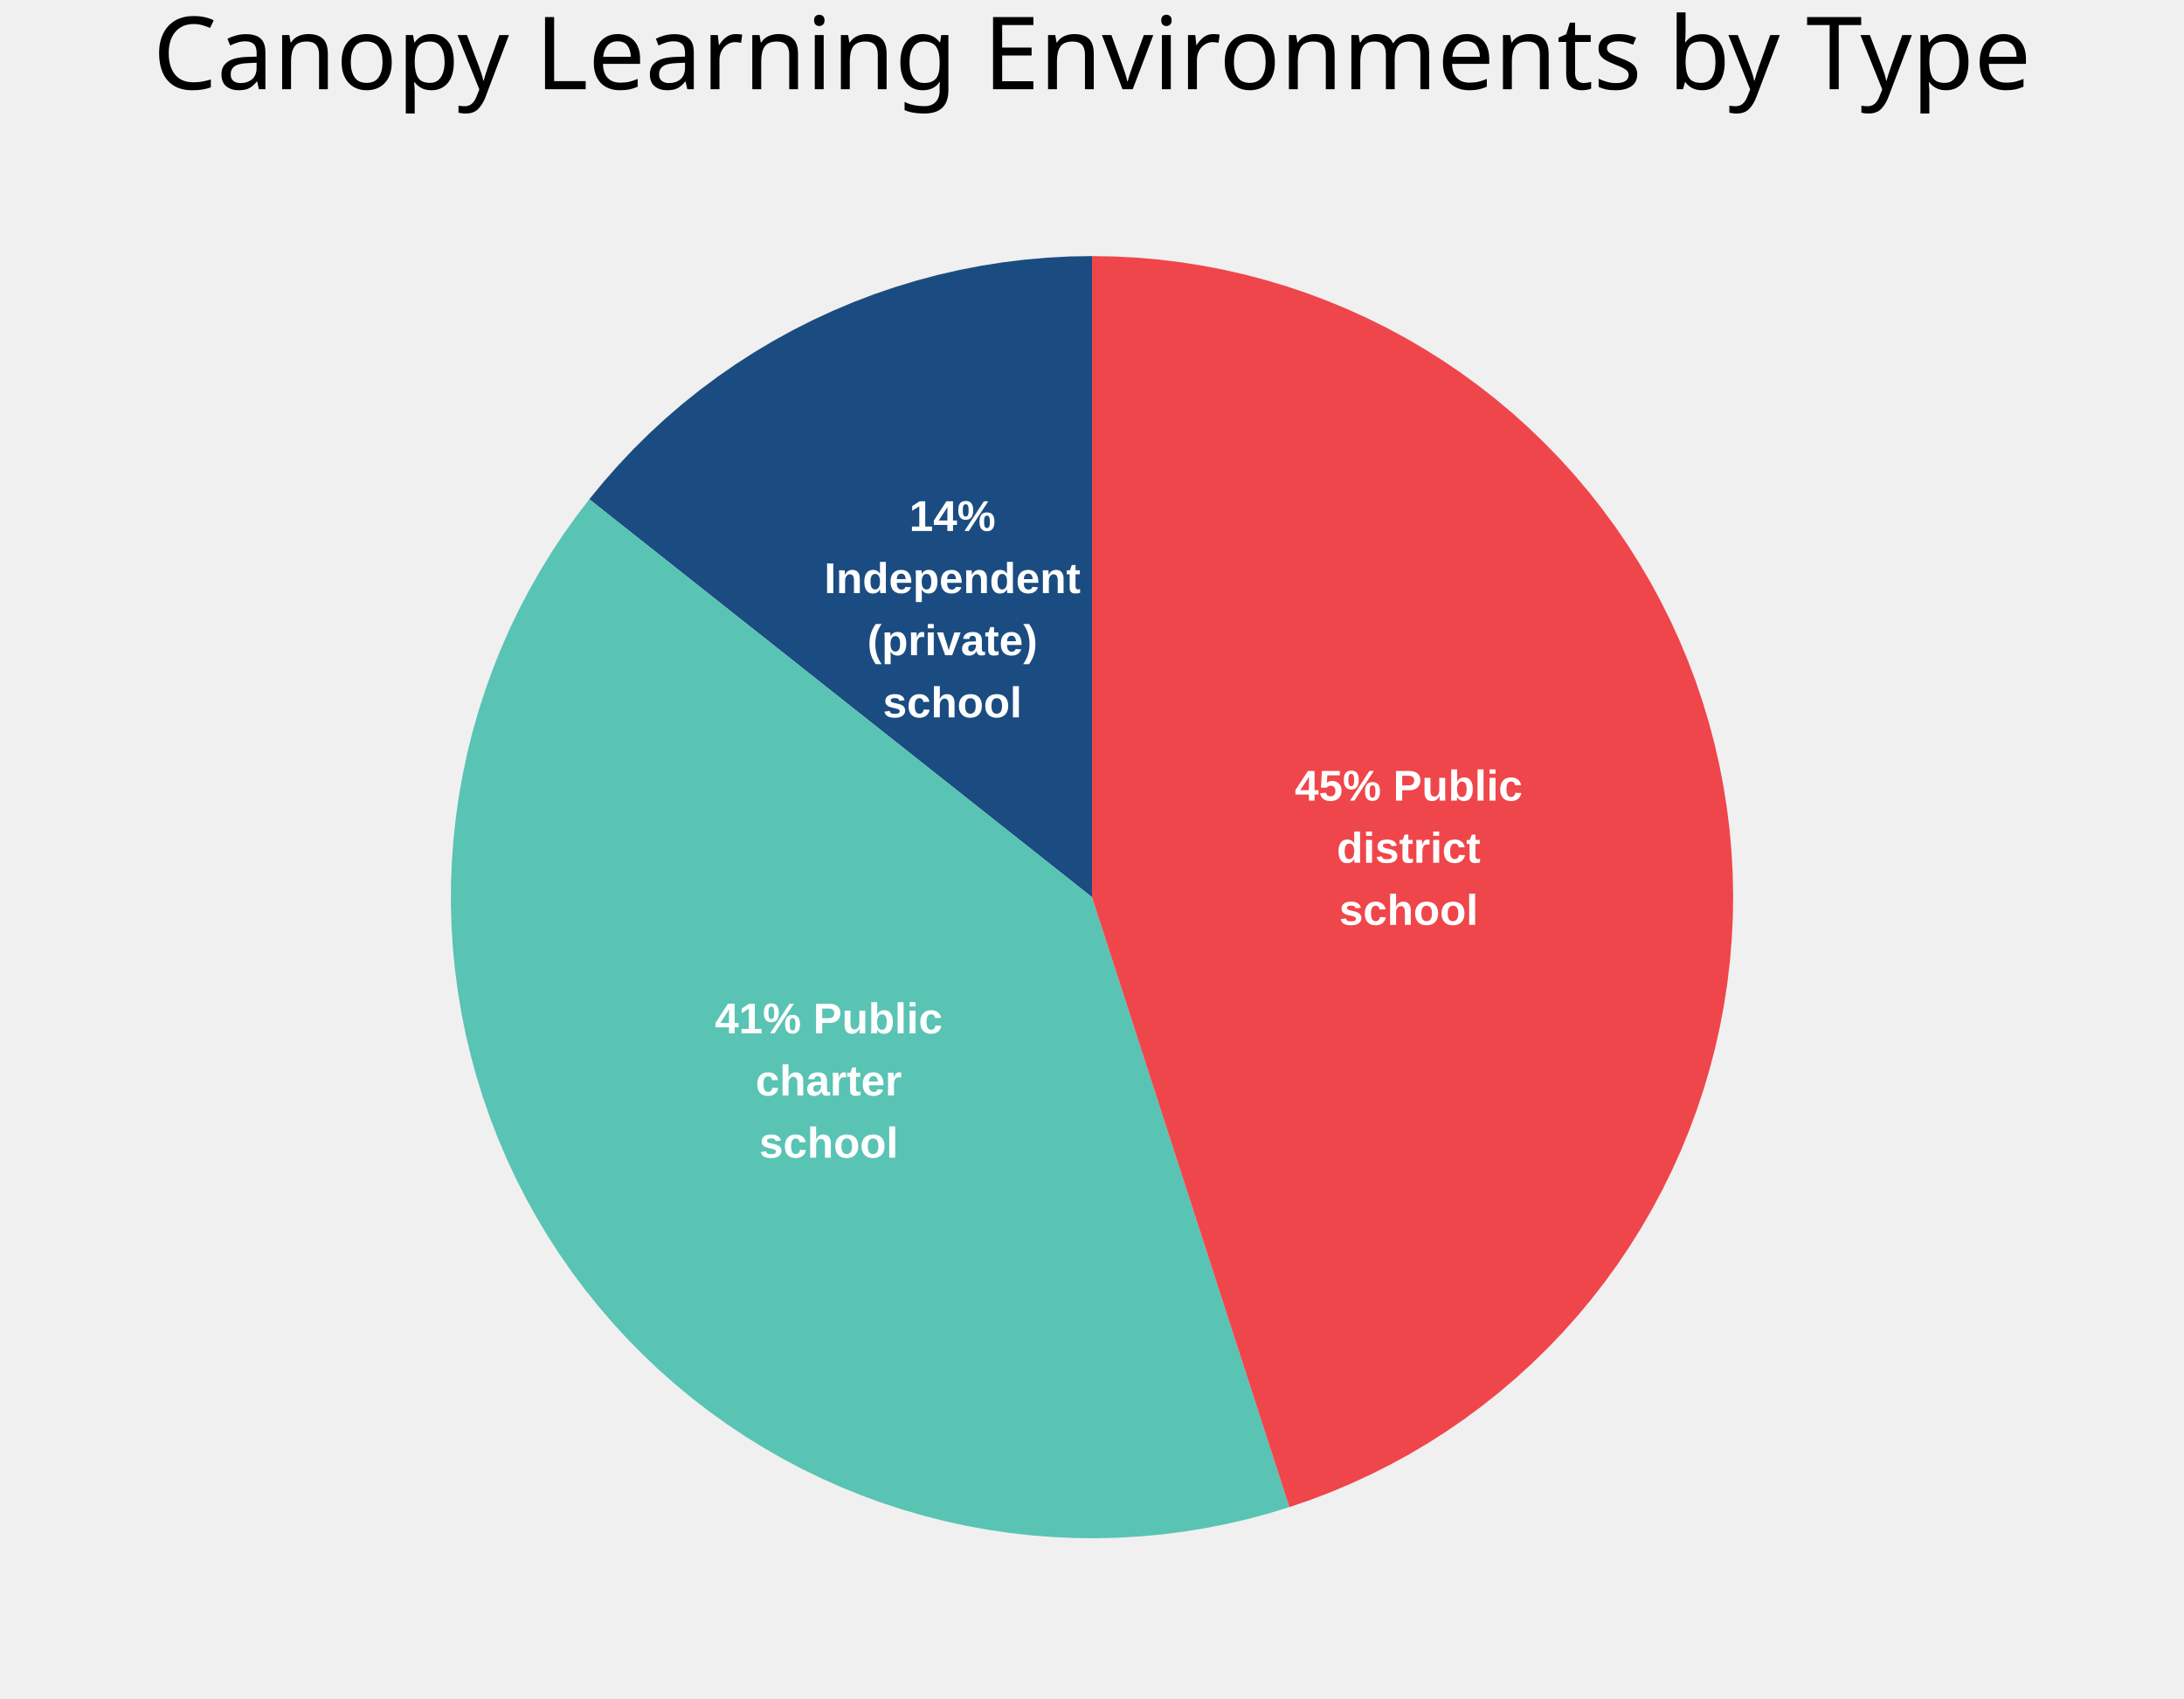
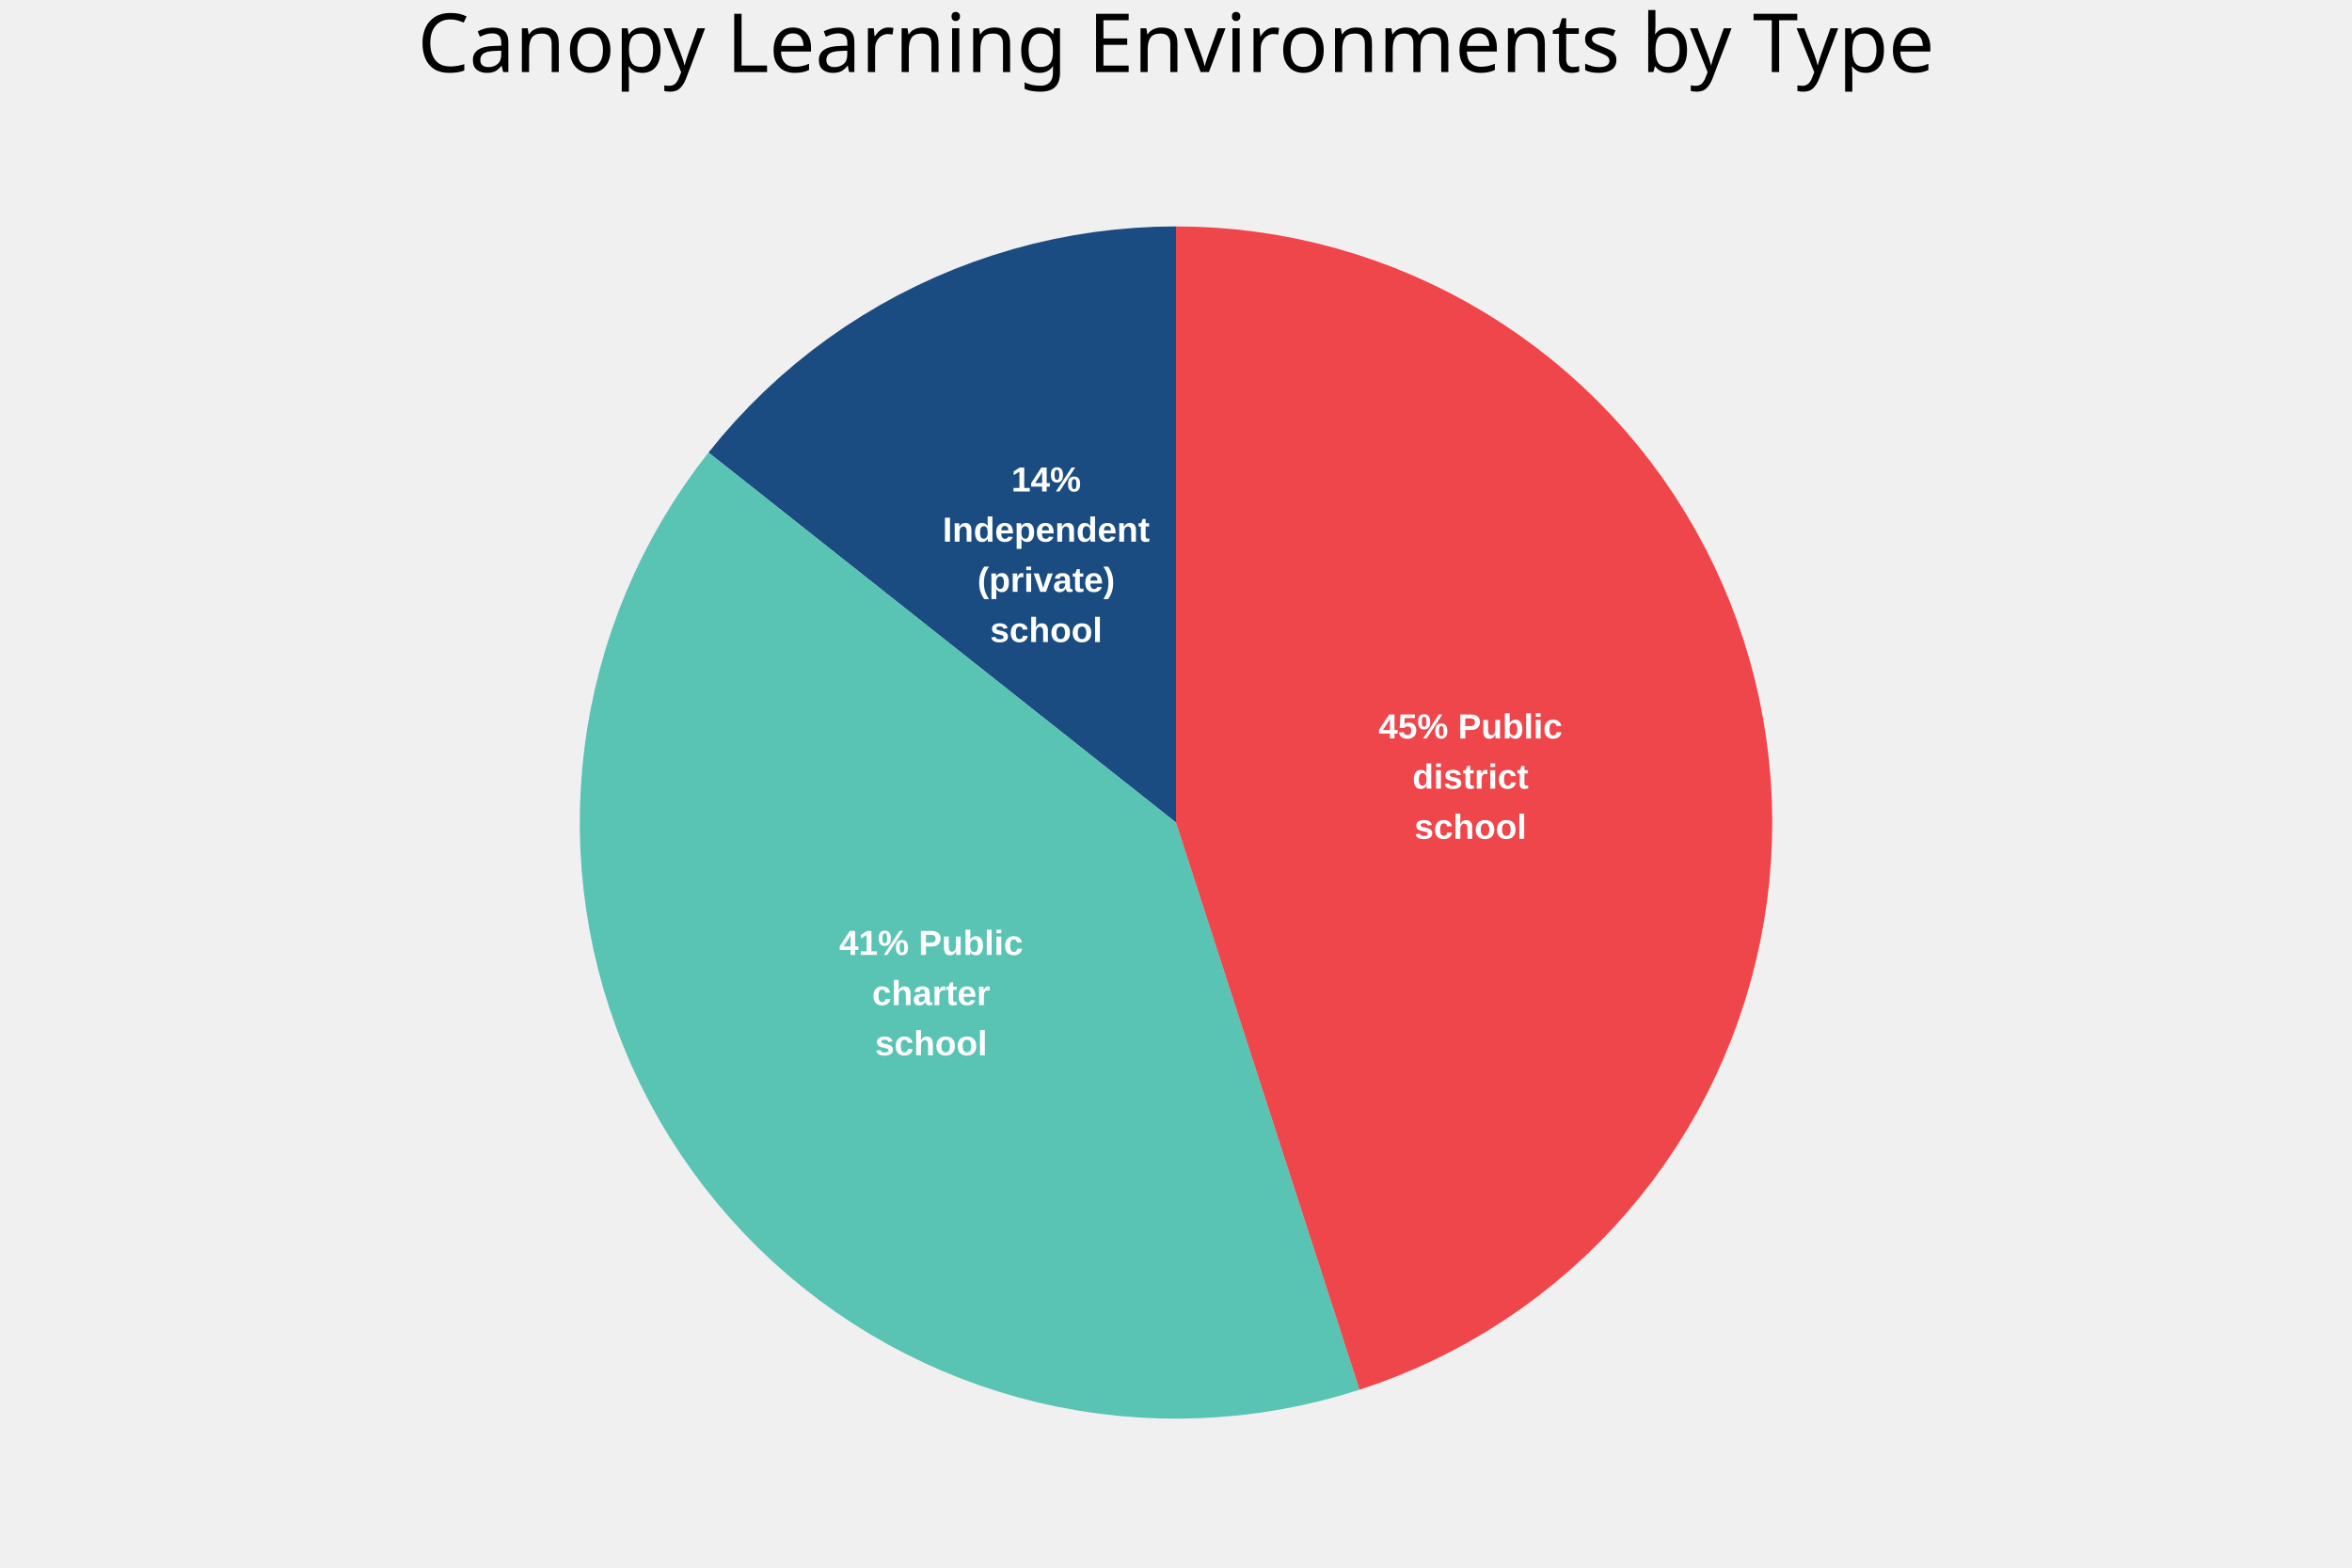
- <svg xmlns="http://www.w3.org/2000/svg" class="svglite" width="648.00pt" height="504.00pt" viewBox="0 0 648.00 504.00">
+ <svg xmlns="http://www.w3.org/2000/svg" class="svglite" width="864.00pt" height="576.00pt" viewBox="0 0 864.00 576.00">
  <defs>
    <style type="text/css">
    .svglite line, .svglite polyline, .svglite polygon, .svglite path, .svglite rect, .svglite circle {
      fill: none;
      stroke: #000000;
      stroke-linecap: round;
      stroke-linejoin: round;
      stroke-miterlimit: 10.00;
    }
    .svglite text {
      white-space: pre;
    }
  </style>
  </defs>
  <rect width="100%" height="100%" style="stroke: none; fill: none;" />
  <defs>
-     <clipPath id="cpMC4wMHw2NDguMDB8MC4wMHw1MDQuMDA=">
-       <rect x="0.00" y="0.00" width="648.00" height="504.00" />
+     <clipPath id="cpMC4wMHw4NjQuMDB8MC4wMHw1NzYuMDA=">
+       <rect x="0.00" y="0.00" width="864.00" height="576.00" />
    </clipPath>
  </defs>
-   <g clip-path="url(#cpMC4wMHw2NDguMDB8MC4wMHw1MDQuMDA=)">
+   <g clip-path="url(#cpMC4wMHw4NjQuMDB8MC4wMHw1NzYuMDA=)">
</g>
  <defs>
-     <clipPath id="cpODYuMjJ8NTYxLjc4fDI4LjQzfDUwNC4wMA==">
-       <rect x="86.22" y="28.43" width="475.57" height="475.57" />
+     <clipPath id="cpMTU4LjIyfDcwNS43OHwyOC40M3w1NzYuMDA=">
+       <rect x="158.22" y="28.43" width="547.57" height="547.57" />
    </clipPath>
  </defs>
-   <g clip-path="url(#cpODYuMjJ8NTYxLjc4fDI4LjQzfDUwNC4wMA==)">
-     <polygon points="324.00,266.22 324.00,259.66 324.00,253.10 324.00,246.54 324.00,239.98 324.00,233.42 324.00,226.86 324.00,220.30 324.00,213.74 324.00,207.18 324.00,200.62 324.00,194.06 324.00,187.50 324.00,180.94 324.00,174.38 324.00,167.82 324.00,161.26 324.00,154.70 324.00,148.14 324.00,141.59 324.00,135.03 324.00,128.47 324.00,121.91 324.00,115.35 324.00,108.79 324.00,102.23 324.00,95.67 324.00,89.11 324.00,82.55 324.00,75.99 317.41,76.10 310.82,76.45 304.26,77.02 297.71,77.82 291.20,78.84 284.72,80.09 278.30,81.56 271.93,83.26 265.62,85.17 259.38,87.30 253.22,89.65 247.14,92.21 241.16,94.98 235.27,97.95 229.50,101.13 223.83,104.50 218.29,108.07 212.87,111.83 207.59,115.77 202.44,119.89 197.45,124.19 192.60,128.67 187.91,133.30 183.39,138.10 179.03,143.05 174.85,148.14 179.99,152.22 185.14,156.29 190.28,160.36 195.42,164.43 200.57,168.50 205.71,172.57 210.85,176.64 216.00,180.72 221.14,184.79 226.28,188.86 231.43,192.93 236.57,197.00 241.71,201.07 246.85,205.14 252.00,209.22 257.14,213.29 262.28,217.36 267.43,221.43 272.57,225.50 277.71,229.57 282.86,233.64 288.00,237.72 293.14,241.79 298.28,245.86 303.43,249.93 308.57,254.00 313.71,258.07 318.86,262.15 324.00,266.22 324.00,266.22 " style="stroke-width: 1.07; stroke: none; stroke-linecap: butt; stroke-linejoin: miter; fill: #1A4C81;" />
-     <polygon points="324.00,266.22 318.86,262.15 313.71,258.07 308.57,254.00 303.43,249.93 298.28,245.86 293.14,241.79 288.00,237.72 282.86,233.64 277.71,229.57 272.57,225.50 267.43,221.43 262.28,217.36 257.14,213.29 252.00,209.22 246.85,205.14 241.71,201.07 236.57,197.00 231.43,192.93 226.28,188.86 221.14,184.79 216.00,180.72 210.85,176.64 205.71,172.57 200.57,168.50 195.42,164.43 190.28,160.36 185.14,156.29 179.99,152.22 174.85,148.14 170.92,153.29 167.16,158.57 163.59,163.97 160.20,169.49 157.01,175.12 154.00,180.85 151.19,186.69 148.59,192.62 146.18,198.63 143.99,204.72 142.00,210.89 140.22,217.11 138.66,223.40 137.31,229.73 136.17,236.11 135.26,242.52 134.56,248.95 134.08,255.41 133.82,261.88 133.79,268.36 133.97,274.83 134.37,281.30 134.99,287.74 135.84,294.16 136.90,300.55 138.17,306.90 139.67,313.20 141.37,319.45 143.29,325.63 145.42,331.75 147.75,337.79 150.29,343.75 153.03,349.62 155.97,355.39 159.10,361.05 162.42,366.61 165.93,372.05 169.63,377.37 173.50,382.56 177.55,387.62 181.77,392.53 186.15,397.30 190.69,401.92 195.39,406.38 200.23,410.67 205.22,414.80 210.35,418.76 215.60,422.54 220.99,426.14 226.49,429.55 232.11,432.78 237.83,435.81 243.65,438.64 249.57,441.28 255.57,443.71 261.65,445.94 267.80,447.95 274.02,449.76 280.30,451.36 286.63,452.74 293.00,453.90 299.40,454.85 305.84,455.57 312.29,456.08 318.76,456.37 325.24,456.44 331.71,456.29 338.18,455.91 344.63,455.32 351.05,454.51 357.44,453.48 363.80,452.23 370.11,450.77 376.36,449.09 382.56,447.21 380.54,440.97 378.52,434.72 376.50,428.48 374.48,422.24 372.46,416.00 370.44,409.76 368.42,403.52 366.40,397.28 364.38,391.04 362.36,384.80 360.35,378.56 358.33,372.31 356.31,366.07 354.29,359.83 352.27,353.59 350.25,347.35 348.23,341.11 346.21,334.87 344.19,328.63 342.17,322.39 340.15,316.14 338.13,309.90 336.12,303.66 334.10,297.42 332.08,291.18 330.06,284.94 328.04,278.70 326.02,272.46 324.00,266.22 324.00,266.22 " style="stroke-width: 1.07; stroke: none; stroke-linecap: butt; stroke-linejoin: miter; fill: #59C3B4;" />
-     <polygon points="324.00,266.22 326.02,272.46 328.04,278.70 330.06,284.94 332.08,291.18 334.10,297.42 336.12,303.66 338.13,309.90 340.15,316.14 342.17,322.39 344.19,328.63 346.21,334.87 348.23,341.11 350.25,347.35 352.27,353.59 354.29,359.83 356.31,366.07 358.33,372.31 360.35,378.56 362.36,384.80 364.38,391.04 366.40,397.28 368.42,403.52 370.44,409.76 372.46,416.00 374.48,422.24 376.50,428.48 378.52,434.72 380.54,440.97 382.56,447.21 388.69,445.11 394.75,442.80 400.72,440.28 406.61,437.57 412.40,434.65 418.09,431.55 423.67,428.24 429.13,424.75 434.47,421.08 439.68,417.22 444.76,413.19 449.70,408.99 454.49,404.63 459.13,400.10 463.62,395.42 467.94,390.59 472.09,385.61 476.07,380.50 479.88,375.25 483.50,369.87 486.94,364.38 490.19,358.77 493.25,353.05 496.11,347.23 498.77,341.32 501.23,335.32 503.48,329.24 505.53,323.09 507.36,316.87 508.98,310.60 510.38,304.27 511.57,297.90 512.54,291.49 513.29,285.05 513.82,278.59 514.14,272.11 514.23,265.63 514.10,259.15 513.74,252.67 513.17,246.22 512.38,239.78 511.37,233.38 510.14,227.01 508.70,220.69 507.04,214.43 505.17,208.22 503.09,202.08 500.80,196.01 498.30,190.03 495.61,184.14 492.71,178.34 489.62,172.64 486.33,167.05 482.86,161.58 479.20,156.22 475.36,151.00 471.35,145.91 467.17,140.96 462.81,136.15 458.30,131.50 453.63,127.00 448.82,122.66 443.85,118.49 438.75,114.50 433.51,110.67 428.15,107.03 422.66,103.58 417.06,100.31 411.36,97.23 405.55,94.36 399.65,91.68 393.65,89.20 387.58,86.93 381.44,84.87 375.22,83.02 368.95,81.38 362.63,79.95 356.26,78.74 349.85,77.75 343.42,76.98 336.96,76.43 330.48,76.10 324.00,75.99 324.00,82.55 324.00,89.11 324.00,95.67 324.00,102.23 324.00,108.79 324.00,115.35 324.00,121.91 324.00,128.47 324.00,135.03 324.00,141.59 324.00,148.14 324.00,154.70 324.00,161.26 324.00,167.82 324.00,174.38 324.00,180.94 324.00,187.50 324.00,194.06 324.00,200.62 324.00,207.18 324.00,213.74 324.00,220.30 324.00,226.86 324.00,233.42 324.00,239.98 324.00,246.54 324.00,253.10 324.00,259.66 324.00,266.22 324.00,266.22 " style="stroke-width: 1.07; stroke: none; stroke-linecap: butt; stroke-linejoin: miter; fill: #EF464B;" />
-     <text x="282.58" y="157.55" text-anchor="middle" style="font-size: 12.80px; font-weight: bold;fill: #FFFFFF; font-family: &quot;Arial&quot;;" textLength="25.60px" lengthAdjust="spacingAndGlyphs">14%</text>
-     <text x="282.58" y="175.99" text-anchor="middle" style="font-size: 12.80px; font-weight: bold;fill: #FFFFFF; font-family: &quot;Arial&quot;;" textLength="76.08px" lengthAdjust="spacingAndGlyphs">Independent</text>
-     <text x="282.58" y="194.42" text-anchor="middle" style="font-size: 12.80px; font-weight: bold;fill: #FFFFFF; font-family: &quot;Arial&quot;;" textLength="50.49px" lengthAdjust="spacingAndGlyphs">(private)</text>
-     <text x="282.58" y="212.86" text-anchor="middle" style="font-size: 12.80px; font-weight: bold;fill: #FFFFFF; font-family: &quot;Arial&quot;;" textLength="41.24px" lengthAdjust="spacingAndGlyphs">school</text>
-     <text x="245.88" y="306.64" text-anchor="middle" style="font-size: 12.80px; font-weight: bold;fill: #FFFFFF; font-family: &quot;Arial&quot;;" textLength="67.56px" lengthAdjust="spacingAndGlyphs">41% Public</text>
-     <text x="245.88" y="325.08" text-anchor="middle" style="font-size: 12.80px; font-weight: bold;fill: #FFFFFF; font-family: &quot;Arial&quot;;" textLength="43.39px" lengthAdjust="spacingAndGlyphs">charter</text>
-     <text x="245.88" y="343.52" text-anchor="middle" style="font-size: 12.80px; font-weight: bold;fill: #FFFFFF; font-family: &quot;Arial&quot;;" textLength="41.24px" lengthAdjust="spacingAndGlyphs">school</text>
-     <text x="417.95" y="237.57" text-anchor="middle" style="font-size: 12.80px; font-weight: bold;fill: #FFFFFF; font-family: &quot;Arial&quot;;" textLength="67.56px" lengthAdjust="spacingAndGlyphs">45% Public</text>
-     <text x="417.95" y="256.00" text-anchor="middle" style="font-size: 12.80px; font-weight: bold;fill: #FFFFFF; font-family: &quot;Arial&quot;;" textLength="42.67px" lengthAdjust="spacingAndGlyphs">district</text>
-     <text x="417.95" y="274.44" text-anchor="middle" style="font-size: 12.80px; font-weight: bold;fill: #FFFFFF; font-family: &quot;Arial&quot;;" textLength="41.24px" lengthAdjust="spacingAndGlyphs">school</text>
+   <g clip-path="url(#cpMTU4LjIyfDcwNS43OHwyOC40M3w1NzYuMDA=)">
+     <polygon points="432.00,302.22 432.00,294.66 432.00,287.11 432.00,279.56 432.00,272.01 432.00,264.45 432.00,256.90 432.00,249.35 432.00,241.80 432.00,234.24 432.00,226.69 432.00,219.14 432.00,211.58 432.00,204.03 432.00,196.48 432.00,188.93 432.00,181.37 432.00,173.82 432.00,166.27 432.00,158.72 432.00,151.16 432.00,143.61 432.00,136.06 432.00,128.51 432.00,120.95 432.00,113.40 432.00,105.85 432.00,98.30 432.00,90.74 432.00,83.19 424.41,83.32 416.83,83.72 409.27,84.37 401.73,85.29 394.23,86.47 386.78,87.91 379.38,89.60 372.04,91.56 364.78,93.76 357.60,96.21 350.50,98.92 343.50,101.86 336.62,105.05 329.84,108.47 323.19,112.13 316.67,116.02 310.28,120.12 304.05,124.45 297.96,128.99 292.04,133.74 286.29,138.69 280.71,143.84 275.31,149.18 270.10,154.70 265.08,160.40 260.27,166.27 266.19,170.96 272.11,175.64 278.04,180.33 283.96,185.02 289.88,189.71 295.80,194.40 301.72,199.08 307.64,203.77 313.57,208.46 319.49,213.15 325.41,217.84 331.33,222.52 337.25,227.21 343.17,231.90 349.10,236.59 355.02,241.27 360.94,245.96 366.86,250.65 372.78,255.34 378.70,260.03 384.63,264.71 390.55,269.40 396.47,274.09 402.39,278.78 408.31,283.47 414.23,288.15 420.16,292.84 426.08,297.53 432.00,302.22 432.00,302.22 " style="stroke-width: 1.07; stroke: none; stroke-linecap: butt; stroke-linejoin: miter; fill: #1A4C81;" />
+     <polygon points="432.00,302.22 426.08,297.53 420.16,292.84 414.23,288.15 408.31,283.47 402.39,278.78 396.47,274.09 390.55,269.40 384.63,264.71 378.70,260.03 372.78,255.34 366.86,250.65 360.94,245.96 355.02,241.27 349.10,236.59 343.17,231.90 337.25,227.21 331.33,222.52 325.41,217.84 319.49,213.15 313.57,208.46 307.64,203.77 301.72,199.08 295.80,194.40 289.88,189.71 283.96,185.02 278.04,180.33 272.11,175.64 266.19,170.96 260.27,166.27 255.74,172.19 251.42,178.27 247.30,184.49 243.40,190.84 239.72,197.32 236.26,203.93 233.03,210.65 230.03,217.48 227.26,224.40 224.73,231.41 222.44,238.51 220.40,245.68 218.59,252.91 217.04,260.21 215.73,267.55 214.68,274.93 213.88,282.34 213.33,289.78 213.03,297.23 212.99,304.68 213.20,312.14 213.66,319.58 214.38,327.00 215.35,334.39 216.57,341.75 218.04,349.06 219.76,356.31 221.72,363.51 223.93,370.63 226.38,377.67 229.07,384.63 231.99,391.49 235.15,398.24 238.53,404.89 242.13,411.41 245.96,417.81 250.00,424.08 254.26,430.20 258.72,436.18 263.38,442.00 268.23,447.66 273.28,453.15 278.51,458.46 283.91,463.60 289.49,468.54 295.24,473.30 301.14,477.85 307.19,482.21 313.39,486.35 319.73,490.28 326.19,493.99 332.78,497.48 339.49,500.75 346.30,503.78 353.21,506.58 360.21,509.14 367.30,511.47 374.46,513.55 381.68,515.39 388.97,516.97 396.30,518.31 403.68,519.40 411.09,520.24 418.52,520.83 425.97,521.16 433.43,521.24 440.88,521.06 448.32,520.63 455.75,519.95 463.15,519.02 470.51,517.83 477.82,516.40 485.09,514.71 492.29,512.78 499.42,510.61 497.10,503.42 494.77,496.24 492.45,489.05 490.12,481.86 487.80,474.68 485.47,467.49 483.15,460.31 480.82,453.12 478.50,445.93 476.17,438.75 473.85,431.56 471.52,424.38 469.20,417.19 466.87,410.01 464.55,402.82 462.22,395.63 459.90,388.45 457.57,381.26 455.25,374.08 452.92,366.89 450.60,359.70 448.27,352.52 445.95,345.33 443.62,338.15 441.30,330.96 438.97,323.77 436.65,316.59 434.32,309.40 432.00,302.22 432.00,302.22 " style="stroke-width: 1.07; stroke: none; stroke-linecap: butt; stroke-linejoin: miter; fill: #59C3B4;" />
+     <polygon points="432.00,302.22 434.32,309.40 436.65,316.59 438.97,323.77 441.30,330.96 443.62,338.15 445.95,345.33 448.27,352.52 450.60,359.70 452.92,366.89 455.25,374.08 457.57,381.26 459.90,388.45 462.22,395.63 464.55,402.82 466.87,410.01 469.20,417.19 471.52,424.38 473.85,431.56 476.17,438.75 478.50,445.93 480.82,453.12 483.15,460.31 485.47,467.49 487.80,474.68 490.12,481.86 492.45,489.05 494.77,496.24 497.10,503.42 499.42,510.61 506.48,508.19 513.46,505.53 520.34,502.64 527.12,499.51 533.78,496.16 540.33,492.58 546.76,488.77 553.05,484.76 559.20,480.52 565.20,476.09 571.05,471.45 576.73,466.61 582.25,461.58 587.59,456.37 592.75,450.98 597.73,445.42 602.51,439.69 607.10,433.80 611.48,427.75 615.65,421.57 619.61,415.24 623.36,408.78 626.88,402.20 630.17,395.50 633.23,388.69 636.06,381.79 638.65,374.79 641.01,367.70 643.12,360.54 644.98,353.32 646.60,346.03 647.97,338.69 649.09,331.31 649.95,323.90 650.56,316.46 650.92,309.00 651.03,301.54 650.88,294.08 650.47,286.62 649.81,279.19 648.90,271.78 647.74,264.41 646.33,257.08 644.66,249.80 642.75,242.59 640.60,235.44 638.20,228.37 635.57,221.39 632.69,214.50 629.59,207.71 626.25,201.03 622.69,194.47 618.91,188.04 614.91,181.73 610.70,175.57 606.28,169.56 601.66,163.69 596.84,157.99 591.83,152.46 586.64,147.10 581.26,141.92 575.71,136.93 570.00,132.13 564.12,127.53 558.09,123.13 551.92,118.93 545.60,114.95 539.15,111.19 532.58,107.65 525.90,104.34 519.10,101.25 512.20,98.40 505.21,95.79 498.13,93.41 490.98,91.28 483.76,89.39 476.48,87.75 469.14,86.36 461.77,85.22 454.35,84.33 446.92,83.70 439.46,83.32 432.00,83.19 432.00,90.74 432.00,98.30 432.00,105.85 432.00,113.40 432.00,120.95 432.00,128.51 432.00,136.06 432.00,143.61 432.00,151.16 432.00,158.72 432.00,166.27 432.00,173.82 432.00,181.37 432.00,188.93 432.00,196.48 432.00,204.03 432.00,211.58 432.00,219.14 432.00,226.69 432.00,234.24 432.00,241.80 432.00,249.35 432.00,256.90 432.00,264.45 432.00,272.01 432.00,279.56 432.00,287.11 432.00,294.66 432.00,302.22 432.00,302.22 " style="stroke-width: 1.07; stroke: none; stroke-linecap: butt; stroke-linejoin: miter; fill: #EF464B;" />
+     <text x="384.31" y="180.59" text-anchor="middle" style="font-size: 12.80px; font-weight: bold;fill: #FFFFFF; font-family: &quot;Arial&quot;;" textLength="25.60px" lengthAdjust="spacingAndGlyphs">14%</text>
+     <text x="384.31" y="199.02" text-anchor="middle" style="font-size: 12.80px; font-weight: bold;fill: #FFFFFF; font-family: &quot;Arial&quot;;" textLength="76.08px" lengthAdjust="spacingAndGlyphs">Independent</text>
+     <text x="384.31" y="217.46" text-anchor="middle" style="font-size: 12.80px; font-weight: bold;fill: #FFFFFF; font-family: &quot;Arial&quot;;" textLength="50.49px" lengthAdjust="spacingAndGlyphs">(private)</text>
+     <text x="384.31" y="235.90" text-anchor="middle" style="font-size: 12.80px; font-weight: bold;fill: #FFFFFF; font-family: &quot;Arial&quot;;" textLength="41.24px" lengthAdjust="spacingAndGlyphs">school</text>
+     <text x="342.05" y="350.86" text-anchor="middle" style="font-size: 12.80px; font-weight: bold;fill: #FFFFFF; font-family: &quot;Arial&quot;;" textLength="67.56px" lengthAdjust="spacingAndGlyphs">41% Public</text>
+     <text x="342.05" y="369.30" text-anchor="middle" style="font-size: 12.80px; font-weight: bold;fill: #FFFFFF; font-family: &quot;Arial&quot;;" textLength="43.39px" lengthAdjust="spacingAndGlyphs">charter</text>
+     <text x="342.05" y="387.73" text-anchor="middle" style="font-size: 12.80px; font-weight: bold;fill: #FFFFFF; font-family: &quot;Arial&quot;;" textLength="41.24px" lengthAdjust="spacingAndGlyphs">school</text>
+     <text x="540.18" y="271.32" text-anchor="middle" style="font-size: 12.80px; font-weight: bold;fill: #FFFFFF; font-family: &quot;Arial&quot;;" textLength="67.56px" lengthAdjust="spacingAndGlyphs">45% Public</text>
+     <text x="540.18" y="289.76" text-anchor="middle" style="font-size: 12.80px; font-weight: bold;fill: #FFFFFF; font-family: &quot;Arial&quot;;" textLength="42.67px" lengthAdjust="spacingAndGlyphs">district</text>
+     <text x="540.18" y="308.20" text-anchor="middle" style="font-size: 12.80px; font-weight: bold;fill: #FFFFFF; font-family: &quot;Arial&quot;;" textLength="41.24px" lengthAdjust="spacingAndGlyphs">school</text>
  </g>
-   <g clip-path="url(#cpMC4wMHw2NDguMDB8MC4wMHw1MDQuMDA=)">
-     <text x="324.00" y="26.48" text-anchor="middle" style="font-size: 30.00px; font-family: &quot;Bebas Neue&quot;;" textLength="388.29px" lengthAdjust="spacingAndGlyphs">Canopy Learning Environments by Type</text>
+   <g clip-path="url(#cpMC4wMHw4NjQuMDB8MC4wMHw1NzYuMDA=)">
+     <text x="432.00" y="26.48" text-anchor="middle" style="font-size: 30.00px; font-family: &quot;Bebas Neue&quot;;" textLength="388.29px" lengthAdjust="spacingAndGlyphs">Canopy Learning Environments by Type</text>
  </g>
</svg>
